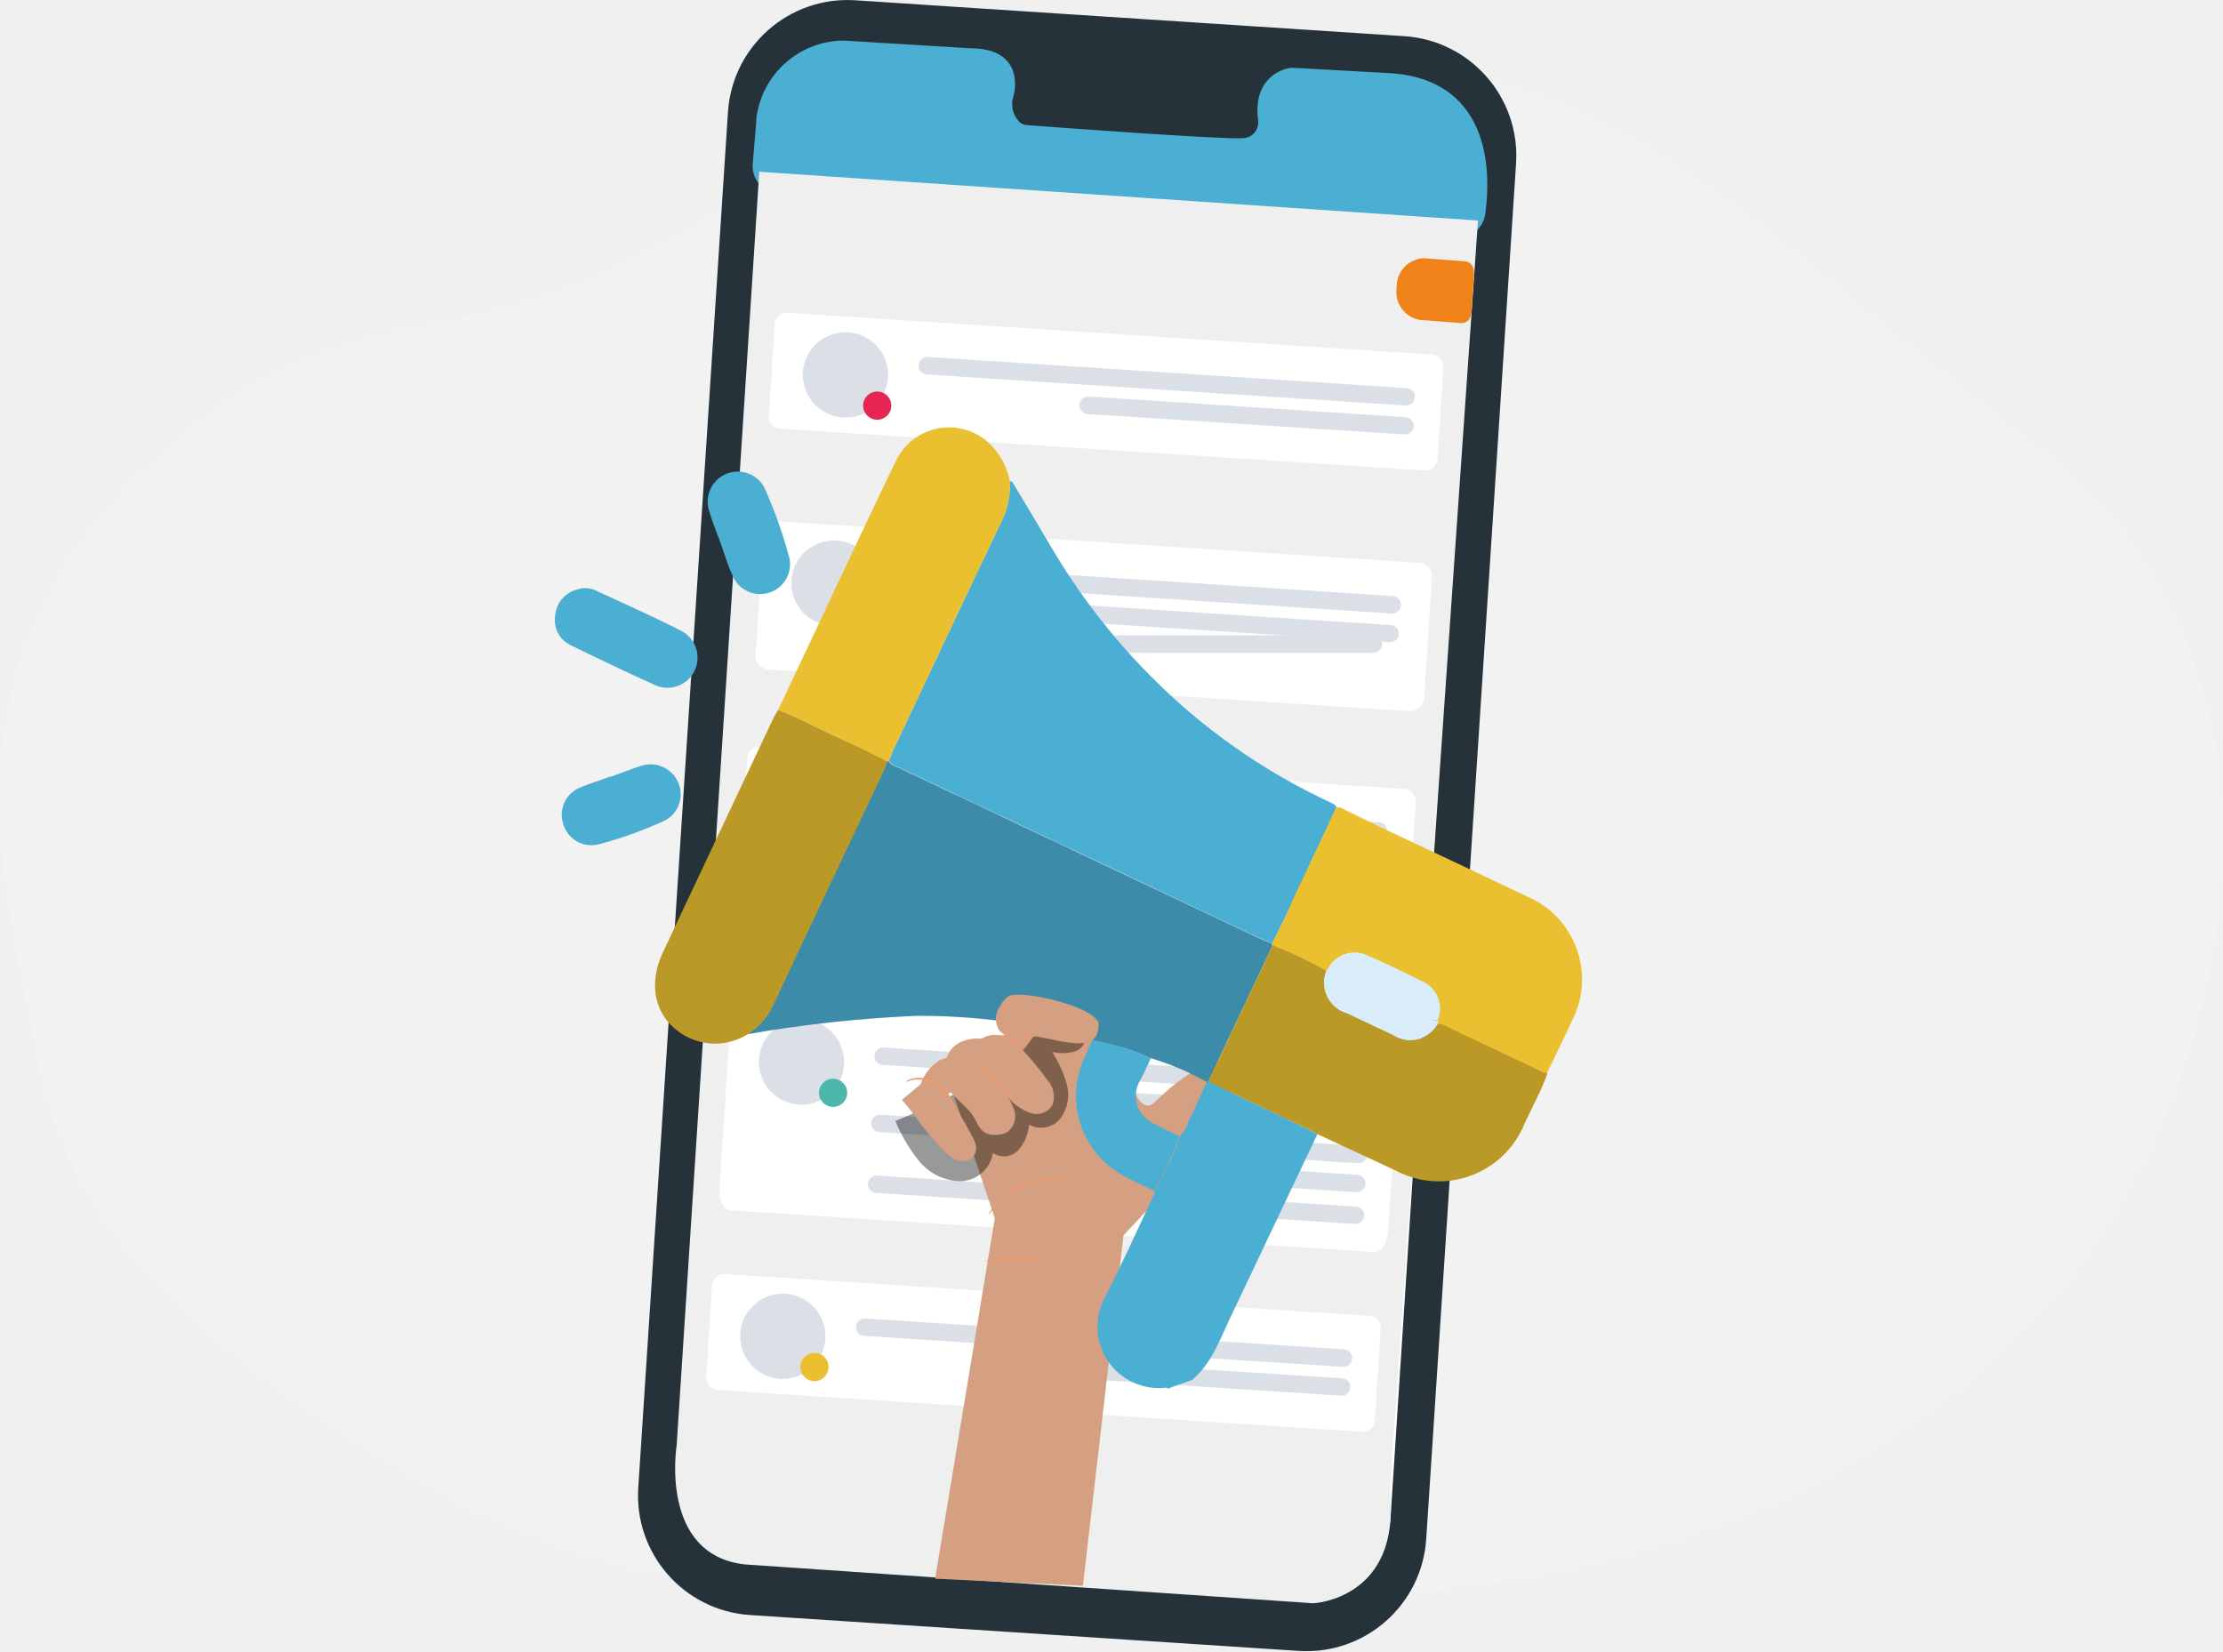
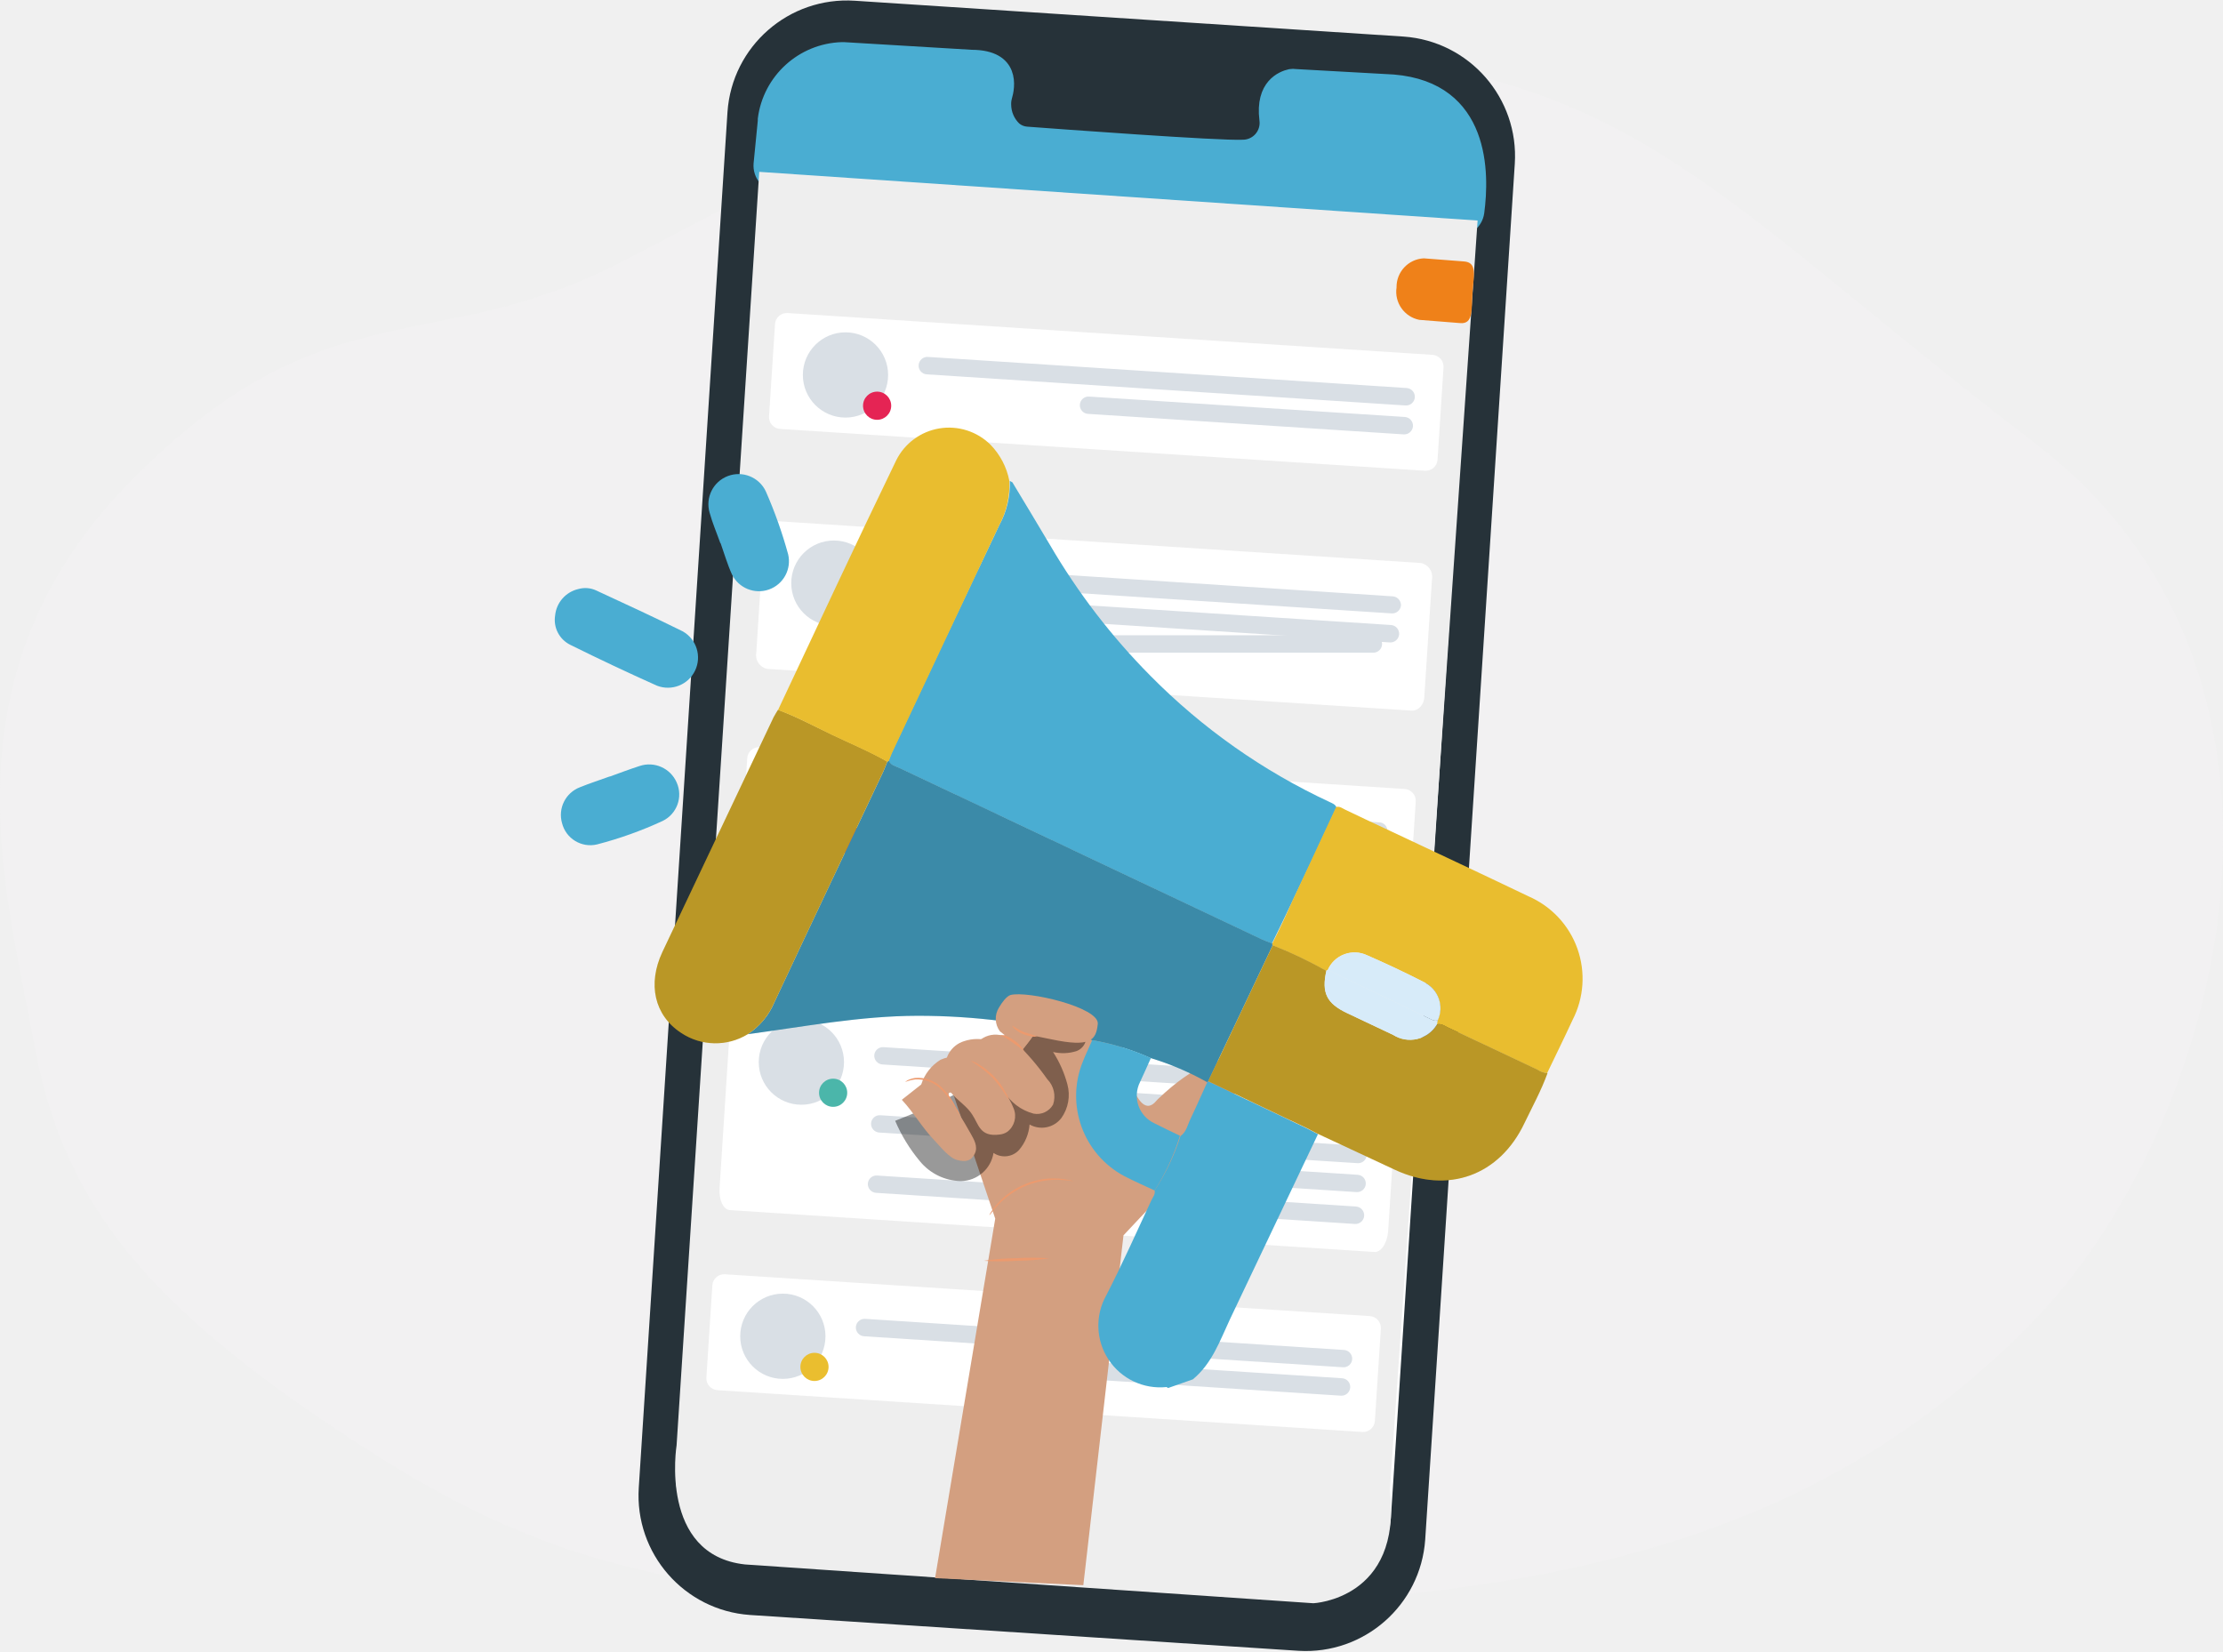
- <svg xmlns="http://www.w3.org/2000/svg" id="Calque_1" data-name="Calque 1" viewBox="0 0 151.19 112.31">
+ <svg xmlns="http://www.w3.org/2000/svg" id="Calque_1" data-name="Calque 1" viewBox="0 0 179.92 133.65">
  <defs>
-     <style>.cls-1{fill:#f3f2f3;}.cls-2{fill:#263239;}.cls-3,.cls-9{fill:#fff;}.cls-16,.cls-4{fill:#4baed3;}.cls-4{stroke:#4baed3;stroke-miterlimit:10;}.cls-5{fill:#efefef;}.cls-6,.cls-7{fill:#dae0e6;}.cls-6,.cls-9{fill-rule:evenodd;}.cls-8{fill:#e62555;}.cls-10{fill:#4db7ab;}.cls-11{fill:#ebbf30;}.cls-12{fill:#f0821a;}.cls-13{fill:#d4a081;}.cls-14{opacity:0.4;}.cls-15{fill:#ec9a6e;}.cls-17{fill:#010101;opacity:0.2;}.cls-18{fill:#eabf30;}.cls-19{fill:#d8ecfa;}</style>
+     <style>
+       .cls-1 {
+         fill: #f2f1f2;
+       }
+ 
+       .cls-2 {
+         fill: #263239;
+       }
+ 
+       .cls-3, .cls-9 {
+         fill: #fff;
+       }
+ 
+       .cls-16, .cls-4 {
+         fill: #4aadd2;
+       }
+ 
+       .cls-4 {
+         stroke: #4aadd2;
+         stroke-miterlimit: 10;
+       }
+ 
+       .cls-5 {
+         fill: #eee;
+       }
+ 
+       .cls-6, .cls-7 {
+         fill: #d9dfe5;
+       }
+ 
+       .cls-6, .cls-9 {
+         fill-rule: evenodd;
+       }
+ 
+       .cls-8 {
+         fill: #e52454;
+       }
+ 
+       .cls-10 {
+         fill: #4bb6aa;
+       }
+ 
+       .cls-11 {
+         fill: #eabe2f;
+       }
+ 
+       .cls-12 {
+         fill: #ef8119;
+       }
+ 
+       .cls-13 {
+         fill: #d39f80;
+       }
+ 
+       .cls-14 {
+         opacity: 0.4;
+       }
+ 
+       .cls-15 {
+         fill: #ec9a6e;
+       }
+ 
+       .cls-17 {
+         opacity: 0.2;
+       }
+ 
+       .cls-18 {
+         fill: #e9bd2f;
+       }
+ 
+       .cls-19 {
+         fill: #d7ebf9;
+       }
+     </style>
  </defs>
-   <path class="cls-1" d="M345.85,312.48c2,10.69,7.62,17.69,21.81,26.93s23.89,11.16,53.88,11.16,46.82-5.88,59.91-19,21.48-44,.47-60-26.78-24.9-47.7-26.51-33.91,6.68-48.57,14.21c-12.81,6.57-20,1.51-33.14,14.72S343.89,301.8,345.85,312.48Z" transform="translate(-343.49 -241.32)" />
-   <path class="cls-2" d="M431.82,353.61l-37.32-2.44a8.15,8.15,0,0,1-7.6-8.66L393,248.94a8.15,8.15,0,0,1,8.67-7.6L439,243.78a8.15,8.15,0,0,1,7.6,8.66L440.49,346A8.16,8.16,0,0,1,431.82,353.61Z" transform="translate(-343.49 -241.32)" />
-   <path class="cls-3" d="M438.72,247.09l-7.23-.48a1.81,1.81,0,0,0-1.88,1.73l-.09,1.31a1.8,1.8,0,0,1-1.87,1.72l-14.11-.92a1.8,1.8,0,0,1-1.63-1.95l.08-1.32a1.8,1.8,0,0,0-1.64-2l-2.54-.17-6.33-.41a5.7,5.7,0,0,0-6.07,5.32l-5.94,91.33a5.7,5.7,0,0,0,5.32,6.07L432,349.81a5.71,5.71,0,0,0,6.07-5.33L444,253.15A5.69,5.69,0,0,0,438.72,247.09Z" transform="translate(-343.49 -241.32)" />
-   <path class="cls-4" d="M396.47,254l46.07,3a1.39,1.39,0,0,0,1.47-1.19c.36-2.63.44-8.46-5.76-9l-6.64-.37a2.31,2.31,0,0,0-.37,0c-.57.13-2,.68-1.69,3a1.57,1.57,0,0,1-1.54,1.78c-1.59.09-12.79-.75-14.71-.89a1.35,1.35,0,0,1-.79-.32,2.22,2.22,0,0,1-.68-1.6,1.4,1.4,0,0,1,.06-.5c.2-.67.59-2.79-2.33-2.8l-8.7-.53h-.12a5.53,5.53,0,0,0-5.31,4.83s0,.09,0,.14l-.24,2.86A1.39,1.39,0,0,0,396.47,254Z" transform="translate(-343.49 -241.32)" />
-   <path class="cls-5" d="M389.51,339.63s-1.21,7.46,4.66,8.1l38.64,2.64s6-.27,5.2-7.67l6-86.38L395.13,253Z" transform="translate(-343.49 -241.32)" />
-   <rect class="cls-3" x="414.79" y="245.19" width="7.9" height="45.57" rx="0.81" transform="translate(-219.28 427.16) rotate(-86.29)" />
-   <path class="cls-6" d="M439.16,267.72,406.6,265.6a.59.59,0,0,0-.63.56h0a.59.59,0,0,0,.55.63l32.57,2.11a.6.6,0,0,0,.63-.55h0A.59.59,0,0,0,439.16,267.72Z" transform="translate(-343.49 -241.32)" />
-   <path class="cls-6" d="M439,269.69l-21.47-1.4a.59.59,0,0,0-.63.56h0a.59.59,0,0,0,.55.63L439,270.87a.59.59,0,0,0,.63-.55h0A.59.59,0,0,0,439,269.69Z" transform="translate(-343.49 -241.32)" />
-   <circle class="cls-7" cx="57.5" cy="25.5" r="2.9" />
-   <circle class="cls-8" cx="59.66" cy="27.59" r="0.96" />
-   <circle class="cls-8" cx="59.83" cy="39.29" r="0.96" />
-   <path class="cls-9" d="M440.13,279.61l-43.85-2.84a1,1,0,0,0-.88,1l-.51,8a.93.93,0,0,0,.74,1.08l43.85,2.85a1,1,0,0,0,.88-1l.51-8A.94.94,0,0,0,440.13,279.61Z" transform="translate(-343.49 -241.32)" />
-   <path class="cls-6" d="M438.22,281.86l-32.56-2.11a.59.59,0,0,0-.63.55h0a.59.59,0,0,0,.55.63l32.57,2.12a.6.6,0,0,0,.63-.56h0A.61.61,0,0,0,438.22,281.86Z" transform="translate(-343.49 -241.32)" />
-   <path class="cls-6" d="M438.1,283.84l-21.47-1.4a.59.59,0,0,0-.63.55h0a.58.58,0,0,0,.55.63L438,285a.59.59,0,0,0,.63-.56h0A.59.59,0,0,0,438.1,283.84Z" transform="translate(-343.49 -241.32)" />
-   <circle class="cls-7" cx="56.72" cy="39.66" r="2.9" />
-   <circle class="cls-8" cx="58.87" cy="41.75" r="0.96" />
-   <rect class="cls-3" x="412.9" y="274.73" width="7.9" height="45.57" rx="0.81" transform="translate(-250.52 452.91) rotate(-86.29)" />
-   <path class="cls-6" d="M437.28,297.25l-32.57-2.11a.6.6,0,0,0-.63.55h0a.59.59,0,0,0,.56.63l32.56,2.12a.59.59,0,0,0,.63-.56h0A.59.59,0,0,0,437.28,297.25Z" transform="translate(-343.49 -241.32)" />
-   <path class="cls-6" d="M437.15,299.22l-21.47-1.39a.59.59,0,0,0-.63.55h0a.59.59,0,0,0,.55.63l21.47,1.4a.59.59,0,0,0,.63-.56h0A.59.59,0,0,0,437.15,299.22Z" transform="translate(-343.49 -241.32)" />
-   <circle class="cls-7" cx="55.62" cy="55.04" r="2.9" />
-   <circle class="cls-8" cx="57.77" cy="57.13" r="0.96" />
-   <path class="cls-6" d="M436.9,284.53H404.26a.59.59,0,0,0-.59.6h0a.59.59,0,0,0,.59.59H436.9a.6.6,0,0,0,.59-.59h0A.6.6,0,0,0,436.9,284.53Z" transform="translate(-343.49 -241.32)" />
-   <path class="cls-9" d="M437.92,312.19l-43.85-2.84c-.45,0-.85.6-.9,1.41l-.74,11.36c-.05.81.27,1.49.71,1.52L437,326.48c.44,0,.85-.6.9-1.41l.74-11.36C438.69,312.9,438.37,312.22,437.92,312.19Z" transform="translate(-343.49 -241.32)" />
-   <path class="cls-6" d="M436.15,314.68l-32.56-2.11a.59.59,0,0,0-.63.55h0a.59.59,0,0,0,.55.63l32.57,2.12a.6.6,0,0,0,.63-.56h0A.61.61,0,0,0,436.15,314.68Z" transform="translate(-343.49 -241.32)" />
-   <path class="cls-6" d="M436,316.65l-21.47-1.39a.59.59,0,0,0-.63.55h0a.58.58,0,0,0,.55.63l21.47,1.4a.59.59,0,0,0,.63-.56h0A.61.61,0,0,0,436,316.65Z" transform="translate(-343.49 -241.32)" />
-   <circle class="cls-7" cx="54.51" cy="72.24" r="2.9" />
-   <circle class="cls-10" cx="56.66" cy="74.33" r="0.96" />
-   <path class="cls-6" d="M435.93,319.26l-32.56-2.12a.59.59,0,0,0-.63.56h0a.58.58,0,0,0,.55.62l32.57,2.12a.6.6,0,0,0,.63-.56h0A.59.59,0,0,0,435.93,319.26Z" transform="translate(-343.49 -241.32)" />
-   <path class="cls-6" d="M435.81,321.23l-21.47-1.4a.59.59,0,0,0-.63.56h0a.59.59,0,0,0,.55.63l21.47,1.39a.59.59,0,0,0,.63-.55h0A.59.59,0,0,0,435.81,321.23Z" transform="translate(-343.49 -241.32)" />
-   <path class="cls-6" d="M435.72,323.39l-32.57-2.11a.59.59,0,0,0-.63.55h0a.59.59,0,0,0,.55.63l32.57,2.11a.59.59,0,0,0,.63-.55h0A.59.59,0,0,0,435.72,323.39Z" transform="translate(-343.49 -241.32)" />
-   <rect class="cls-3" x="410.53" y="310.57" width="7.9" height="45.57" rx="0.81" transform="translate(-288.51 484.06) rotate(-86.29)" />
-   <path class="cls-6" d="M434.9,333.1,402.34,331a.59.59,0,0,0-.63.55h0a.58.58,0,0,0,.55.63l32.57,2.11a.58.58,0,0,0,.62-.55h0A.58.58,0,0,0,434.9,333.1Z" transform="translate(-343.49 -241.32)" />
-   <path class="cls-6" d="M434.77,335.07l-21.47-1.39a.59.59,0,0,0-.63.55h0a.59.59,0,0,0,.56.63l21.47,1.39a.59.59,0,0,0,.63-.55h0A.59.59,0,0,0,434.77,335.07Z" transform="translate(-343.49 -241.32)" />
-   <circle class="cls-7" cx="53.24" cy="90.89" r="2.9" />
-   <circle class="cls-11" cx="55.39" cy="92.98" r="0.96" />
-   <path class="cls-12" d="M442.78,263.29l-2.73-.21a1.93,1.93,0,0,1-1.57-2.2h0a1.94,1.94,0,0,1,1.84-2l2.73.21c.94.06.67,1,.6,2.11h0C443.57,262.37,443.72,263.36,442.78,263.29Z" transform="translate(-343.49 -241.32)" />
-   <path class="cls-13" d="M419.9,325.35l2.38-2.56a3.65,3.65,0,0,0,.81-1.4c.17-.57.38-1.19.63-1.87a7.16,7.16,0,0,1,1.84-2.51,12.91,12.91,0,0,1,2.35-1.57c.07,0,.15-.09.21-.12a1.31,1.31,0,0,0,.36-.29c.65-.64.1-1.69-1.16-1.65-.94,0-2.49.24-5.1,2.71l-.1.1c-1.39,1.65-2.41-3.27-2.55-5.09a1.9,1.9,0,0,0-2.5-1.58l-6.21,2.58a2.83,2.83,0,0,0-1.78,0,1.81,1.81,0,0,0-1.26,2.09l3.33,10-4.06,24.51,10.05.48Z" transform="translate(-343.49 -241.32)" />
+   <path class="cls-1" d="M2.92,107.41c2.34,12.72,9.08,21.05,26,32.05S57.31,152.74,93,152.74s55.71-7,71.29-22.66,25.56-52.39.56-71.46S133,29,108.09,27.08,67.74,35,50.29,44c-15.24,7.82-23.82,1.79-39.44,17.52S.59,94.69,2.92,107.41Z" transform="translate(-0.12 -22.73)" />
+   <g>
+     <path class="cls-2" d="M105.23,156.35l-44.41-2.9a9.7,9.7,0,0,1-9-10.31L59,31.79a9.69,9.69,0,0,1,10.3-9l44.42,2.9a9.7,9.7,0,0,1,9,10.31l-7.25,111.35A9.69,9.69,0,0,1,105.23,156.35Z" transform="translate(-0.12 -22.73)" />
+     <path class="cls-3" d="M113.45,29.59,104.83,29a2.14,2.14,0,0,0-2.23,2l-.1,1.57a2.15,2.15,0,0,1-2.23,2l-16.79-1.1a2.16,2.16,0,0,1-2-2.33l.1-1.56a2.14,2.14,0,0,0-1.94-2.32l-3-.2-7.54-.49A6.79,6.79,0,0,0,61.9,33L54.83,141.71a6.78,6.78,0,0,0,6.33,7.21l44.33,2.91a6.79,6.79,0,0,0,7.21-6.34l7.08-108.68A6.79,6.79,0,0,0,113.45,29.59Z" transform="translate(-0.12 -22.73)" />
+   </g>
+   <path class="cls-4" d="M63.16,37.8,118,41.35a1.66,1.66,0,0,0,1.75-1.42c.42-3.13.52-10.06-6.86-10.67l-7.9-.44a1.34,1.34,0,0,0-.44,0c-.68.15-2.35.8-2,3.6a1.86,1.86,0,0,1-1.84,2.12c-1.88.1-15.21-.89-17.5-1.06a1.62,1.62,0,0,1-.94-.39,2.65,2.65,0,0,1-.81-1.89,2,2,0,0,1,.07-.6c.24-.79.71-3.33-2.77-3.34l-10.35-.62h-.15a6.57,6.57,0,0,0-6.31,5.74,1,1,0,0,0,0,.16L61.61,36A1.67,1.67,0,0,0,63.16,37.8Z" transform="translate(-0.12 -22.73)" />
+   <path class="cls-5" d="M54.88,139.72s-1.44,8.88,5.54,9.64l46,3.14s7.19-.32,6.19-9.13l7.1-102.79L61.57,36.64Z" transform="translate(-0.12 -22.73)" />
+   <g>
+     <rect class="cls-3" x="84.96" y="27.33" width="9.4" height="54.22" rx="0.96" transform="translate(29.41 117.67) rotate(-86.29)" />
+     <path class="cls-6" d="M114,54.14,75.22,51.62a.71.71,0,0,0-.75.66h0a.7.7,0,0,0,.65.75l38.76,2.52a.71.71,0,0,0,.75-.66h0A.71.71,0,0,0,114,54.14Z" transform="translate(-0.12 -22.73)" />
+     <path class="cls-6" d="M113.82,56.48,88.27,54.83a.7.7,0,0,0-.75.65h0a.7.7,0,0,0,.66.75l25.55,1.66a.71.71,0,0,0,.75-.66h0A.71.71,0,0,0,113.82,56.48Z" transform="translate(-0.12 -22.73)" />
+     <circle class="cls-7" cx="68.43" cy="30.35" r="3.45" />
+     <circle class="cls-8" cx="70.99" cy="32.84" r="1.14" />
+   </g>
+   <circle class="cls-8" cx="71.2" cy="46.76" r="1.14" />
+   <path class="cls-9" d="M115.12,68.3,62.94,64.91a1.13,1.13,0,0,0-1,1.16l-.61,9.51a1.12,1.12,0,0,0,.88,1.29l52.19,3.38c.53,0,1-.49,1-1.16l.62-9.5A1.13,1.13,0,0,0,115.12,68.3Z" transform="translate(-0.12 -22.73)" />
+   <path class="cls-6" d="M112.85,71,74.1,68.46a.71.71,0,0,0-.75.66h0a.7.7,0,0,0,.65.75l38.76,2.51a.71.71,0,0,0,.75-.66h0A.72.72,0,0,0,112.85,71Z" transform="translate(-0.12 -22.73)" />
+   <path class="cls-6" d="M112.7,73.32,87.15,71.66a.71.71,0,0,0-.75.66h0a.71.71,0,0,0,.66.75l25.55,1.66a.71.71,0,0,0,.75-.66h0A.71.71,0,0,0,112.7,73.32Z" transform="translate(-0.12 -22.73)" />
+   <circle class="cls-7" cx="67.49" cy="47.2" r="3.45" />
+   <circle class="cls-8" cx="70.06" cy="49.68" r="1.14" />
+   <g>
+     <rect class="cls-3" x="82.72" y="62.48" width="9.4" height="54.22" rx="0.96" transform="translate(-7.77 148.3) rotate(-86.29)" />
+     <path class="cls-6" d="M111.73,89.29,73,86.77a.71.71,0,0,0-.75.66h0a.71.71,0,0,0,.66.75l38.76,2.51a.69.69,0,0,0,.74-.65h0A.69.69,0,0,0,111.73,89.29Z" transform="translate(-0.12 -22.73)" />
+     <path class="cls-6" d="M111.57,91.63,86,90a.71.71,0,0,0-.75.66h0a.71.71,0,0,0,.66.75L111.48,93a.71.71,0,0,0,.75-.66h0A.71.71,0,0,0,111.57,91.63Z" transform="translate(-0.12 -22.73)" />
+     <circle class="cls-7" cx="66.19" cy="65.5" r="3.45" />
+     <circle class="cls-8" cx="68.75" cy="67.98" r="1.14" />
+   </g>
+   <path class="cls-6" d="M111.27,74.15H72.43a.7.7,0,0,0-.7.7h0a.7.7,0,0,0,.7.71h38.84a.71.71,0,0,0,.71-.71h0A.71.71,0,0,0,111.27,74.15Z" transform="translate(-0.12 -22.73)" />
+   <path class="cls-9" d="M112.49,107.07l-52.18-3.39c-.53,0-1,.72-1.08,1.68l-.87,13.52c-.07,1,.31,1.77.84,1.8l52.19,3.39c.53,0,1-.72,1.08-1.68l.87-13.52C113.41,107.91,113,107.1,112.49,107.07Z" transform="translate(-0.12 -22.73)" />
+   <path class="cls-6" d="M110.39,110l-38.76-2.51a.7.7,0,0,0-.75.65h0a.71.71,0,0,0,.66.75l38.76,2.52a.71.71,0,0,0,.75-.66h0A.71.71,0,0,0,110.39,110Z" transform="translate(-0.12 -22.73)" />
+   <path class="cls-6" d="M110.24,112.38l-25.56-1.66a.7.7,0,0,0-.74.66h0a.7.7,0,0,0,.65.75l25.55,1.65a.7.7,0,0,0,.75-.65h0A.7.7,0,0,0,110.24,112.38Z" transform="translate(-0.12 -22.73)" />
+   <circle class="cls-7" cx="64.86" cy="85.97" r="3.45" />
+   <circle class="cls-10" cx="67.43" cy="88.45" r="1.14" />
+   <path class="cls-6" d="M110.13,115.47,71.37,113a.7.7,0,0,0-.75.65h0a.71.71,0,0,0,.66.75L110,116.88a.7.7,0,0,0,.74-.66h0A.7.7,0,0,0,110.13,115.47Z" transform="translate(-0.12 -22.73)" />
+   <path class="cls-6" d="M110,117.82l-25.55-1.66a.71.71,0,0,0-.75.66h0a.72.72,0,0,0,.66.75l25.55,1.65a.7.7,0,0,0,.75-.66h0A.7.7,0,0,0,110,117.82Z" transform="translate(-0.12 -22.73)" />
+   <path class="cls-6" d="M109.87,120.39l-38.76-2.51a.7.7,0,0,0-.75.65h0a.71.71,0,0,0,.66.75l38.76,2.52a.71.71,0,0,0,.75-.66h0A.71.71,0,0,0,109.87,120.39Z" transform="translate(-0.12 -22.73)" />
+   <g>
+     <rect class="cls-3" x="79.89" y="105.14" width="9.4" height="54.22" rx="0.96" transform="translate(-52.98 185.38) rotate(-86.29)" />
+     <path class="cls-6" d="M108.9,132l-38.76-2.52a.71.71,0,0,0-.75.66h0a.71.71,0,0,0,.66.75l38.76,2.51a.7.7,0,0,0,.75-.65h0A.71.71,0,0,0,108.9,132Z" transform="translate(-0.12 -22.73)" />
+     <path class="cls-6" d="M108.75,134.29l-25.56-1.66a.7.7,0,0,0-.74.66h0a.69.69,0,0,0,.65.75l25.55,1.66a.71.71,0,0,0,.75-.66h0A.7.7,0,0,0,108.75,134.29Z" transform="translate(-0.12 -22.73)" />
+     <circle class="cls-7" cx="63.36" cy="108.16" r="3.45" />
+     <circle class="cls-11" cx="65.92" cy="110.64" r="1.14" />
+   </g>
+   <path class="cls-12" d="M118.27,48.88,115,48.62A2.32,2.32,0,0,1,113.15,46h0a2.32,2.32,0,0,1,2.2-2.36l3.24.25c1.12.07.8,1.14.71,2.51h0C119.21,47.77,119.39,49,118.27,48.88Z" transform="translate(-0.12 -22.73)" />
+   <path class="cls-13" d="M91.05,122.72l2.82-3a4.28,4.28,0,0,0,1-1.66c.21-.68.46-1.42.75-2.23a8.63,8.63,0,0,1,2.19-3,14.87,14.87,0,0,1,2.8-1.86,1.65,1.65,0,0,1,.25-.15,1.47,1.47,0,0,0,.43-.34c.76-.77.11-2-1.38-2-1.13,0-3,.28-6.08,3.22l-.12.13c-1.64,2-2.86-3.9-3-6.06a2.27,2.27,0,0,0-3-1.89L80.28,107a3.38,3.38,0,0,0-2.12,0,2.16,2.16,0,0,0-1.49,2.49l4,11.88L75.8,150.47l12,.57Z" transform="translate(-0.12 -22.73)" />
  <g class="cls-14">
-     <path d="M404.38,317.56a11.22,11.22,0,0,0,1.63,2.75,3.73,3.73,0,0,0,2.8,1.35,2.27,2.27,0,0,0,2.21-1.92,1.33,1.33,0,0,0,1.73-.19,3,3,0,0,0,.73-1.74,1.68,1.68,0,0,0,2.15-.44,2.72,2.72,0,0,0,.42-2.29,8.36,8.36,0,0,0-1-2.21,2.92,2.92,0,0,0,1.58-.05,1,1,0,0,0,.61-1.3,1.36,1.36,0,0,0-.75-.55,5,5,0,0,0-2.26-.51c-.21,0,.2,2.31-5.47,5.09A45.05,45.05,0,0,1,404.38,317.56Z" transform="translate(-343.49 -241.32)" />
+     <path d="M72.57,113.45a13.17,13.17,0,0,0,2,3.27,4.39,4.39,0,0,0,3.32,1.61,2.7,2.7,0,0,0,2.64-2.28,1.59,1.59,0,0,0,2.06-.23,3.6,3.6,0,0,0,.86-2.07,2,2,0,0,0,2.57-.52,3.24,3.24,0,0,0,.49-2.73,9.16,9.16,0,0,0-1.16-2.62,3.55,3.55,0,0,0,1.89-.07,1.2,1.2,0,0,0,.72-1.54,1.5,1.5,0,0,0-.88-.65,6,6,0,0,0-2.7-.62c-.24,0,.24,2.76-6.5,6.07A54.73,54.73,0,0,1,72.57,113.45Z" transform="translate(-0.12 -22.73)" />
  </g>
-   <path class="cls-15" d="M416.46,321.67s-.37-.07-1-.09a5.5,5.5,0,0,0-2.24.38,5.41,5.41,0,0,0-1.89,1.28c-.41.42-.61.74-.63.72a.86.86,0,0,1,.12-.23,5,5,0,0,1,.43-.56,5.11,5.11,0,0,1,4.22-1.69,4.13,4.13,0,0,1,.7.1Z" transform="translate(-343.49 -241.32)" />
-   <path class="cls-16" d="M422,322.3c.06.27-.12.46-.22.68-1,2.16-2,4.34-3.07,6.46a4.17,4.17,0,0,0,4.11,6.26s.06,0,.1.07l1.64-.59c1.3-1.07,1.84-2.62,2.53-4.08q3-6.32,6-12.64c-.23-.12-.46-.26-.7-.37l-6.72-3.21-.09,0c-.38.83-.74,1.66-1.15,2.48-.2.41-.28.9-.68,1.19A15.55,15.55,0,0,1,422,322.3Z" transform="translate(-343.49 -241.32)" />
-   <path class="cls-16" d="M434.39,296.24c-.08-.21-.28-.28-.46-.36a42.19,42.19,0,0,1-12.2-8.59,44.43,44.43,0,0,1-6.83-8.9c-.83-1.42-1.68-2.82-2.52-4.22,0-.07-.14-.1-.21-.15a5.74,5.74,0,0,1-.68,3c-2.45,5.11-4.85,10.24-7.27,15.36-.1.22-.18.45-.27.67.12.31.43.36.69.48l24.71,11.69c.22.1.45.18.68.26.46-.95.93-1.9,1.39-2.87Z" transform="translate(-343.49 -241.32)" />
-   <path class="cls-16" d="M430,305.49c-.23-.08-.46-.16-.68-.26l-24.71-11.69c-.26-.12-.57-.17-.69-.48l-.11.06c-.09.23-.17.46-.27.68-2.47,5.24-5,10.47-7.41,15.71a4.76,4.76,0,0,1-1.81,2.15,89.44,89.44,0,0,1,11.55-1.25,44.94,44.94,0,0,1,11.47,1.47,1.88,1.88,0,0,1,.41.19,16.89,16.89,0,0,1,4,1.22,18.81,18.81,0,0,1,3.81,1.62l.09,0,4.38-9.26A.69.69,0,0,0,430,305.49Z" transform="translate(-343.49 -241.32)" />
-   <path class="cls-17" d="M430,305.49c-.23-.08-.46-.16-.68-.26l-24.71-11.69c-.26-.12-.57-.17-.69-.48l-.11.06c-.09.23-.17.46-.27.68-2.47,5.24-5,10.47-7.41,15.71a4.76,4.76,0,0,1-1.81,2.15,89.44,89.44,0,0,1,11.55-1.25,44.94,44.94,0,0,1,11.47,1.47,1.88,1.88,0,0,1,.41.19,16.89,16.89,0,0,1,4,1.22,18.81,18.81,0,0,1,3.81,1.62l.09,0,4.38-9.26A.69.69,0,0,0,430,305.49Z" transform="translate(-343.49 -241.32)" />
-   <path class="cls-18" d="M430,305.49a.69.69,0,0,1,0,.13,27.12,27.12,0,0,1,3.65,1.74l.11-.05a2,2,0,0,1,2.68-1c1.3.58,2.59,1.19,3.86,1.83a2,2,0,0,1,.93,2.6l-.06.29c.3-.1.52.08.75.19l6.09,2.87a1.3,1.3,0,0,0,.68.24c.58-1.2,1.17-2.4,1.73-3.61a6.12,6.12,0,0,0-3-8.39c-3.24-1.55-6.49-3.07-9.73-4.6L435,296.42c-.2-.09-.38-.25-.63-.18l-3,6.38C431,303.59,430.49,304.54,430,305.49Z" transform="translate(-343.49 -241.32)" />
-   <path class="cls-18" d="M448.74,314.31a1.3,1.3,0,0,1-.68-.24L442,311.2c-.23-.11-.45-.29-.75-.19a2.13,2.13,0,0,1-3,.71l-3.13-1.48a2.16,2.16,0,0,1-1.42-2.88,27.12,27.12,0,0,0-3.65-1.74l-4.38,9.26,6.72,3.21c.24.11.47.25.7.37l5.27,2.45a6.28,6.28,0,0,0,8.83-3.2C447.72,316.58,448.32,315.49,448.74,314.31Z" transform="translate(-343.49 -241.32)" />
-   <path class="cls-18" d="M394.35,311.66a4.76,4.76,0,0,0,1.81-2.15c2.45-5.24,4.94-10.47,7.41-15.71.1-.22.18-.45.27-.68-1.22-.7-2.52-1.24-3.79-1.84s-2.38-1.21-3.64-1.67c-.1.18-.21.34-.3.52q-3.78,8-7.55,16c-1,2.17-.55,4.31,1.29,5.5A4.18,4.18,0,0,0,394.35,311.66Z" transform="translate(-343.49 -241.32)" />
-   <path class="cls-17" d="M448.74,314.31a1.3,1.3,0,0,1-.68-.24L442,311.2c-.23-.11-.45-.29-.75-.19a2.13,2.13,0,0,1-3,.71l-3.13-1.48a2.16,2.16,0,0,1-1.42-2.88,27.12,27.12,0,0,0-3.65-1.74l-4.38,9.26,6.72,3.21c.24.11.47.25.7.37l5.27,2.45a6.28,6.28,0,0,0,8.83-3.2C447.72,316.58,448.32,315.49,448.74,314.31Z" transform="translate(-343.49 -241.32)" />
-   <path class="cls-17" d="M394.35,311.66a4.76,4.76,0,0,0,1.81-2.15c2.45-5.24,4.94-10.47,7.41-15.71.1-.22.18-.45.27-.68-1.22-.7-2.52-1.24-3.79-1.84s-2.38-1.21-3.64-1.67c-.1.18-.21.34-.3.52q-3.78,8-7.55,16c-1,2.17-.55,4.31,1.29,5.5A4.18,4.18,0,0,0,394.35,311.66Z" transform="translate(-343.49 -241.32)" />
-   <path class="cls-18" d="M396.41,289.61c1.26.46,2.44,1.1,3.64,1.67s2.57,1.14,3.79,1.84l.11-.06c.09-.22.17-.45.27-.67,2.42-5.12,4.82-10.25,7.27-15.36a5.74,5.74,0,0,0,.68-3,4.86,4.86,0,0,0-1.29-2.45,4,4,0,0,0-6.44,1.05C401.72,278.26,399.08,284,396.41,289.61Z" transform="translate(-343.49 -241.32)" />
-   <path class="cls-16" d="M421.77,313.29a16.89,16.89,0,0,0-4-1.22c-.21.49-.44,1-.64,1.47a6.16,6.16,0,0,0,2.83,7.78c.66.36,1.36.65,2,1a15.55,15.55,0,0,0,1.73-3.72c-.58-.28-1.16-.55-1.73-.85a2.07,2.07,0,0,1-1-2.81C421.27,314.37,421.52,313.83,421.77,313.29Z" transform="translate(-343.49 -241.32)" />
-   <path class="cls-16" d="M382.83,281.39a2,2,0,0,0-1.58,1.79,1.89,1.89,0,0,0,1,2c1.94.95,3.89,1.88,5.86,2.77a2.05,2.05,0,0,0,1.77-3.69c-1.94-1-3.9-1.86-5.86-2.77A1.66,1.66,0,0,0,382.83,281.39Z" transform="translate(-343.49 -241.32)" />
-   <path class="cls-16" d="M392.5,278.26c.26.71.46,1.45.78,2.13A2,2,0,0,0,397.1,279a30.65,30.65,0,0,0-1.52-4.28,2,2,0,0,0-3.83,1.44c.2.7.49,1.38.74,2.07Z" transform="translate(-343.49 -241.32)" />
-   <path class="cls-16" d="M385,294.14c-.67.24-1.35.46-2,.72a2,2,0,0,0-1.22,2.45,2,2,0,0,0,2.38,1.45,27.21,27.21,0,0,0,4.46-1.59,2,2,0,0,0,1-2.62,2.05,2.05,0,0,0-2.55-1.13c-.68.22-1.35.48-2,.72Z" transform="translate(-343.49 -241.32)" />
-   <path class="cls-19" d="M433.7,307.36a2.16,2.16,0,0,0,1.42,2.88l3.13,1.48a2.13,2.13,0,0,0,3-.71l.06-.29a.6.6,0,0,1-.45-.06l-7-3.35Z" transform="translate(-343.49 -241.32)" />
-   <path class="cls-19" d="M433.81,307.31l7,3.35a.6.6,0,0,0,.45.06,2,2,0,0,0-.93-2.6c-1.27-.64-2.56-1.25-3.86-1.83A2,2,0,0,0,433.81,307.31Z" transform="translate(-343.49 -241.32)" />
-   <path class="cls-13" d="M404.83,316.13c.82.9,1.36,1.87,2.23,2.78.39.41,1,1.19,1.55,1.32s.92.08,1.18-.43-.08-1-.28-1.38c-.53-1-1-1.71-1.43-2.46-.19-.35.08-.4.17-.24.39.47,1,.89,1.35,1.39.48.69.51,1.56,1.89,1.38a1.34,1.34,0,0,0,.52-.18,1.36,1.36,0,0,0,.42-1.6,4.27,4.27,0,0,0-.68-1.19,3.34,3.34,0,0,0,2,1.55,1.26,1.26,0,0,0,1.33-.61,1.69,1.69,0,0,0-.4-1.73,17.78,17.78,0,0,0-2.16-2.51,1.72,1.72,0,0,0-1.09-.49,1.67,1.67,0,0,0-1.4.41,1.86,1.86,0,0,0-.46,1.39,2.35,2.35,0,0,0-2.15-.11,3.05,3.05,0,0,0-1.31,1.64Z" transform="translate(-343.49 -241.32)" />
-   <path class="cls-13" d="M411.5,311.47a1.44,1.44,0,0,1-.06-1.62c.23-.39.51-.76.77-.83,1.16-.31,6.06.87,6,2s-.52,1.6-3.18,1l-1.21-.24-.71.93Z" transform="translate(-343.49 -241.32)" />
-   <path class="cls-15" d="M412.09,316.13a9.56,9.56,0,0,0-1.09-1.51,8.76,8.76,0,0,0-1.48-1.14,1.63,1.63,0,0,1,.51.22,4.63,4.63,0,0,1,1.07.82,4.88,4.88,0,0,1,.79,1.09A1.43,1.43,0,0,1,412.09,316.13Z" transform="translate(-343.49 -241.32)" />
-   <path class="cls-15" d="M413.15,312.81s-.34-.27-.77-.57a5.54,5.54,0,0,0-.56-.36c-.15-.08-.25-.11-.25-.13s.12,0,.29,0a2.84,2.84,0,0,1,.6.33A2,2,0,0,1,413.15,312.81Z" transform="translate(-343.49 -241.32)" />
-   <path class="cls-15" d="M414,311.84a2.19,2.19,0,0,1-.94-.17,1.61,1.61,0,0,1-.59-.36c-.13-.12-.18-.22-.17-.24a4.26,4.26,0,0,0,.81.47A5.77,5.77,0,0,1,414,311.84Z" transform="translate(-343.49 -241.32)" />
-   <path class="cls-15" d="M408.85,317.29a3.39,3.39,0,0,1-.41-.62,5.52,5.52,0,0,0-1.07-1.39,2.41,2.41,0,0,0-1.61-.54,3.54,3.54,0,0,0-.71.18s.05-.05.17-.12a1.77,1.77,0,0,1,.53-.16,2.32,2.32,0,0,1,1.71.54,4.87,4.87,0,0,1,1.07,1.45A3.85,3.85,0,0,1,408.85,317.29Z" transform="translate(-343.49 -241.32)" />
-   <path class="cls-15" d="M414.87,326.91a16.34,16.34,0,0,1-2.22.17,17.42,17.42,0,0,1-2.23,0,16.34,16.34,0,0,1,2.22-.17A13.91,13.91,0,0,1,414.87,326.91Z" transform="translate(-343.49 -241.32)" />
+   <path class="cls-15" d="M87,118.34s-.44-.08-1.14-.11a6.45,6.45,0,0,0-4.92,2c-.49.51-.72.88-.75.87a1.25,1.25,0,0,1,.15-.28,5.41,5.41,0,0,1,.51-.67,6.16,6.16,0,0,1,2.28-1.59,6,6,0,0,1,2.74-.43,5,5,0,0,1,.83.13A1,1,0,0,1,87,118.34Z" transform="translate(-0.12 -22.73)" />
+   <g>
+     <path class="cls-16" d="M93.57,119.09c.07.32-.15.55-.27.81-1.2,2.57-2.35,5.17-3.65,7.69A5,5,0,0,0,94.54,135s.08.05.12.08l2-.7c1.55-1.27,2.19-3.12,3-4.85q3.57-7.51,7.13-15l-.84-.44-8-3.81-.1,0c-.46,1-.89,2-1.37,3-.24.49-.33,1.07-.82,1.41A18,18,0,0,1,93.57,119.09Z" transform="translate(-0.12 -22.73)" />
+     <path class="cls-16" d="M108.29,88.08c-.1-.25-.34-.33-.55-.43A50,50,0,0,1,93.23,77.43,52.89,52.89,0,0,1,85.1,66.84c-1-1.68-2-3.35-3-5,0-.08-.16-.12-.25-.18A6.86,6.86,0,0,1,81,65.23q-4.35,9.1-8.64,18.27c-.13.26-.22.53-.33.8.15.37.52.43.82.57l29.41,13.91c.26.12.54.21.81.31.55-1.13,1.11-2.27,1.65-3.41C105.94,93.15,107.11,90.61,108.29,88.08Z" transform="translate(-0.12 -22.73)" />
+     <path class="cls-16" d="M103.1,99.09c-.27-.1-.55-.19-.81-.31L72.88,84.87c-.3-.14-.67-.2-.82-.57l-.12.07c-.11.27-.21.55-.33.81-2.94,6.23-5.9,12.45-8.82,18.69a5.69,5.69,0,0,1-2.15,2.57c4.57-.61,9.11-1.48,13.74-1.49A53.73,53.73,0,0,1,88,106.69a2.42,2.42,0,0,1,.49.23,19.77,19.77,0,0,1,4.75,1.45,22.7,22.7,0,0,1,4.54,1.93l.1,0,5.22-11Z" transform="translate(-0.12 -22.73)" />
+     <path class="cls-17" d="M103.1,99.09c-.27-.1-.55-.19-.81-.31L72.88,84.87c-.3-.14-.67-.2-.82-.57l-.12.07c-.11.27-.21.55-.33.81-2.94,6.23-5.9,12.45-8.82,18.69a5.69,5.69,0,0,1-2.15,2.57c4.57-.61,9.11-1.48,13.74-1.49A53.73,53.73,0,0,1,88,106.69a2.42,2.42,0,0,1,.49.23,19.77,19.77,0,0,1,4.75,1.45,22.7,22.7,0,0,1,4.54,1.93l.1,0,5.22-11Z" transform="translate(-0.12 -22.73)" />
+     <path class="cls-18" d="M103.1,99.09l0,.15a34.51,34.51,0,0,1,4.34,2.07l.13-.06a2.36,2.36,0,0,1,3.19-1.2q2.33,1,4.59,2.17a2.34,2.34,0,0,1,1.11,3.09l-.07.35c.35-.12.61.1.89.23,2.42,1.13,4.83,2.28,7.25,3.42a1.64,1.64,0,0,0,.81.28c.69-1.44,1.39-2.86,2.06-4.31a7.27,7.27,0,0,0-3.57-10c-3.86-1.85-7.73-3.66-11.59-5.48-1.08-.51-2.15-1-3.24-1.53-.23-.11-.45-.3-.74-.22-1.18,2.53-2.35,5.07-3.54,7.6C104.21,96.82,103.65,98,103.1,99.09Z" transform="translate(-0.12 -22.73)" />
+     <path class="cls-18" d="M125.37,109.59a1.64,1.64,0,0,1-.81-.28c-2.42-1.14-4.83-2.29-7.25-3.42-.28-.13-.54-.35-.89-.23a2.54,2.54,0,0,1-3.54.84l-3.72-1.76c-1.66-.79-2.09-1.66-1.69-3.43a34.51,34.51,0,0,0-4.34-2.07l-5.22,11,8,3.81.84.44,6.26,2.92c4.28,2,8.49.49,10.51-3.81C124.15,112.29,124.86,111,125.37,109.59Z" transform="translate(-0.12 -22.73)" />
+     <path class="cls-18" d="M60.64,106.44a5.69,5.69,0,0,0,2.15-2.57c2.92-6.24,5.88-12.46,8.82-18.69.12-.26.22-.54.33-.81-1.45-.83-3-1.47-4.51-2.19s-2.84-1.44-4.34-2c-.12.2-.25.4-.36.61l-9,19c-1.21,2.58-.66,5.13,1.53,6.55A5,5,0,0,0,60.64,106.44Z" transform="translate(-0.12 -22.73)" />
+     <path class="cls-17" d="M125.37,109.59a1.64,1.64,0,0,1-.81-.28c-2.42-1.14-4.83-2.29-7.25-3.42-.28-.13-.54-.35-.89-.23a2.54,2.54,0,0,1-3.54.84l-3.72-1.76c-1.66-.79-2.09-1.66-1.69-3.43a34.51,34.51,0,0,0-4.34-2.07l-5.22,11,8,3.81.84.44,6.26,2.92c4.28,2,8.49.49,10.51-3.81C124.15,112.29,124.86,111,125.37,109.59Z" transform="translate(-0.12 -22.73)" />
+     <path class="cls-17" d="M60.64,106.44a5.69,5.69,0,0,0,2.15-2.57c2.92-6.24,5.88-12.46,8.82-18.69.12-.26.22-.54.33-.81-1.45-.83-3-1.47-4.51-2.19s-2.84-1.44-4.34-2c-.12.2-.25.4-.36.61l-9,19c-1.21,2.58-.66,5.13,1.53,6.55A5,5,0,0,0,60.64,106.44Z" transform="translate(-0.12 -22.73)" />
+     <path class="cls-18" d="M63.09,80.2c1.5.54,2.9,1.31,4.34,2s3.06,1.36,4.51,2.19l.12-.07c.11-.27.2-.54.33-.8Q76.7,74.35,81,65.23a6.86,6.86,0,0,0,.81-3.59,5.74,5.74,0,0,0-1.52-2.91A4.77,4.77,0,0,0,72.65,60C69.41,66.69,66.27,73.45,63.09,80.2Z" transform="translate(-0.12 -22.73)" />
+     <path class="cls-16" d="M93.27,108.37a19.77,19.77,0,0,0-4.75-1.45c-.25.58-.53,1.15-.76,1.74a7.36,7.36,0,0,0,3.36,9.27c.8.42,1.63.77,2.45,1.16a18,18,0,0,0,2.05-4.43c-.68-.33-1.37-.65-2.05-1a2.46,2.46,0,0,1-1.18-3.35C92.68,109.66,93,109,93.27,108.37Z" transform="translate(-0.12 -22.73)" />
+     <path class="cls-16" d="M46.92,70.41a2.44,2.44,0,0,0-1.87,2.13,2.25,2.25,0,0,0,1.24,2.39c2.3,1.14,4.63,2.24,7,3.3a2.44,2.44,0,0,0,2.1-4.39c-2.3-1.14-4.64-2.22-7-3.31A2.07,2.07,0,0,0,46.92,70.41Z" transform="translate(-0.12 -22.73)" />
+     <path class="cls-16" d="M58.44,66.69c.3.84.55,1.72.92,2.53a2.43,2.43,0,0,0,4.55-1.62,36.79,36.79,0,0,0-1.81-5.1,2.44,2.44,0,0,0-4.55,1.72c.23.84.58,1.65.87,2.47Z" transform="translate(-0.12 -22.73)" />
+     <path class="cls-16" d="M49.46,85.58c-.8.29-1.61.55-2.4.87a2.4,2.4,0,0,0-1.45,2.91,2.36,2.36,0,0,0,2.83,1.72,31.4,31.4,0,0,0,5.31-1.9,2.38,2.38,0,0,0,1.14-3.11,2.43,2.43,0,0,0-3-1.34c-.8.26-1.6.56-2.4.85Z" transform="translate(-0.12 -22.73)" />
+     <path class="cls-19" d="M107.47,101.31c-.4,1.77,0,2.64,1.69,3.43l3.72,1.76a2.54,2.54,0,0,0,3.54-.84l.07-.35a.66.66,0,0,1-.53-.07l-8.36-4Z" transform="translate(-0.12 -22.73)" />
+     <path class="cls-19" d="M107.6,101.25l8.36,4a.66.66,0,0,0,.53.07,2.34,2.34,0,0,0-1.11-3.09q-2.26-1.14-4.59-2.17A2.36,2.36,0,0,0,107.6,101.25Z" transform="translate(-0.12 -22.73)" />
+   </g>
+   <path class="cls-13" d="M73.11,111.75c1,1.07,1.62,2.23,2.66,3.31.47.49,1.18,1.41,1.84,1.57s1.1.1,1.4-.51-.09-1.2-.33-1.64c-.62-1.14-1.24-2-1.71-2.93-.22-.41.11-.48.21-.28.47.55,1.19,1,1.61,1.65.56.82.61,1.86,2.25,1.64a1.36,1.36,0,0,0,.61-.22,1.61,1.61,0,0,0,.51-1.89,5.39,5.39,0,0,0-.81-1.42,4,4,0,0,0,2.42,1.84,1.49,1.49,0,0,0,1.58-.73,2,2,0,0,0-.47-2.06,20.83,20.83,0,0,0-2.57-3,2,2,0,0,0-1.3-.58,2,2,0,0,0-1.66.49,2.21,2.21,0,0,0-.55,1.65,2.8,2.8,0,0,0-2.56-.13,3.64,3.64,0,0,0-1.56,2Z" transform="translate(-0.12 -22.73)" />
+   <path class="cls-13" d="M81.05,106.21a1.71,1.71,0,0,1-.07-1.94c.27-.45.6-.89.92-1,1.38-.37,7.21,1,7.07,2.34s-.61,1.91-3.78,1.24l-1.43-.29-.85,1.11Z" transform="translate(-0.12 -22.73)" />
+   <path class="cls-15" d="M81.75,111.76a10.61,10.61,0,0,0-1.3-1.8,10.42,10.42,0,0,0-1.76-1.36,1.79,1.79,0,0,1,.61.26,5.72,5.72,0,0,1,1.27,1,5.21,5.21,0,0,1,.94,1.3A1.7,1.7,0,0,1,81.75,111.76Z" transform="translate(-0.12 -22.73)" />
+   <path class="cls-15" d="M83,107.8s-.4-.32-.91-.68c-.26-.18-.49-.33-.67-.43s-.3-.12-.29-.15.14,0,.34,0a3.22,3.22,0,0,1,.71.39A2.32,2.32,0,0,1,83,107.8Z" transform="translate(-0.12 -22.73)" />
+   <path class="cls-15" d="M84.08,106.65a2.7,2.7,0,0,1-1.13-.21,2.16,2.16,0,0,1-.7-.42c-.16-.15-.22-.27-.2-.28a5.25,5.25,0,0,0,1,.55A6.87,6.87,0,0,1,84.08,106.65Z" transform="translate(-0.12 -22.73)" />
+   <path class="cls-15" d="M77.9,113.13a3.52,3.52,0,0,1-.49-.73,6.26,6.26,0,0,0-1.28-1.65,2.77,2.77,0,0,0-1.92-.65,3.26,3.26,0,0,0-.83.21s.06-.06.19-.14a2.06,2.06,0,0,1,.63-.19,2.77,2.77,0,0,1,2,.64,5.55,5.55,0,0,1,1.27,1.72A6,6,0,0,1,77.9,113.13Z" transform="translate(-0.12 -22.73)" />
+   <path class="cls-15" d="M85.06,124.58a19.35,19.35,0,0,1-2.64.2,18.91,18.91,0,0,1-2.66,0,18.42,18.42,0,0,1,2.65-.21A19.64,19.64,0,0,1,85.06,124.58Z" transform="translate(-0.12 -22.73)" />
</svg>
